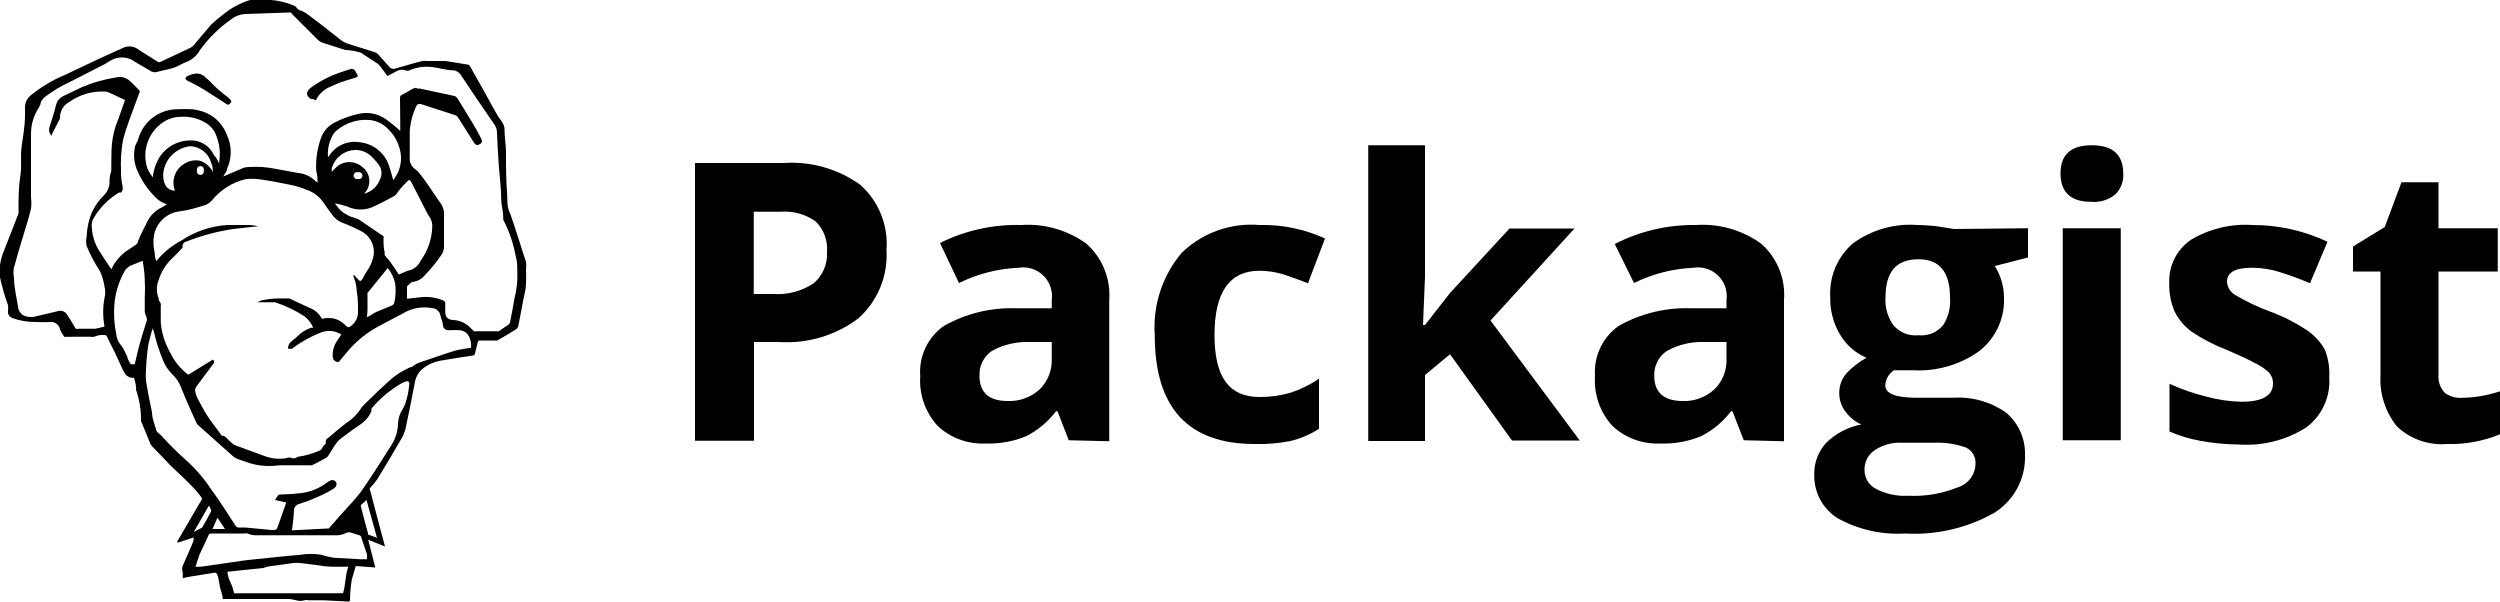
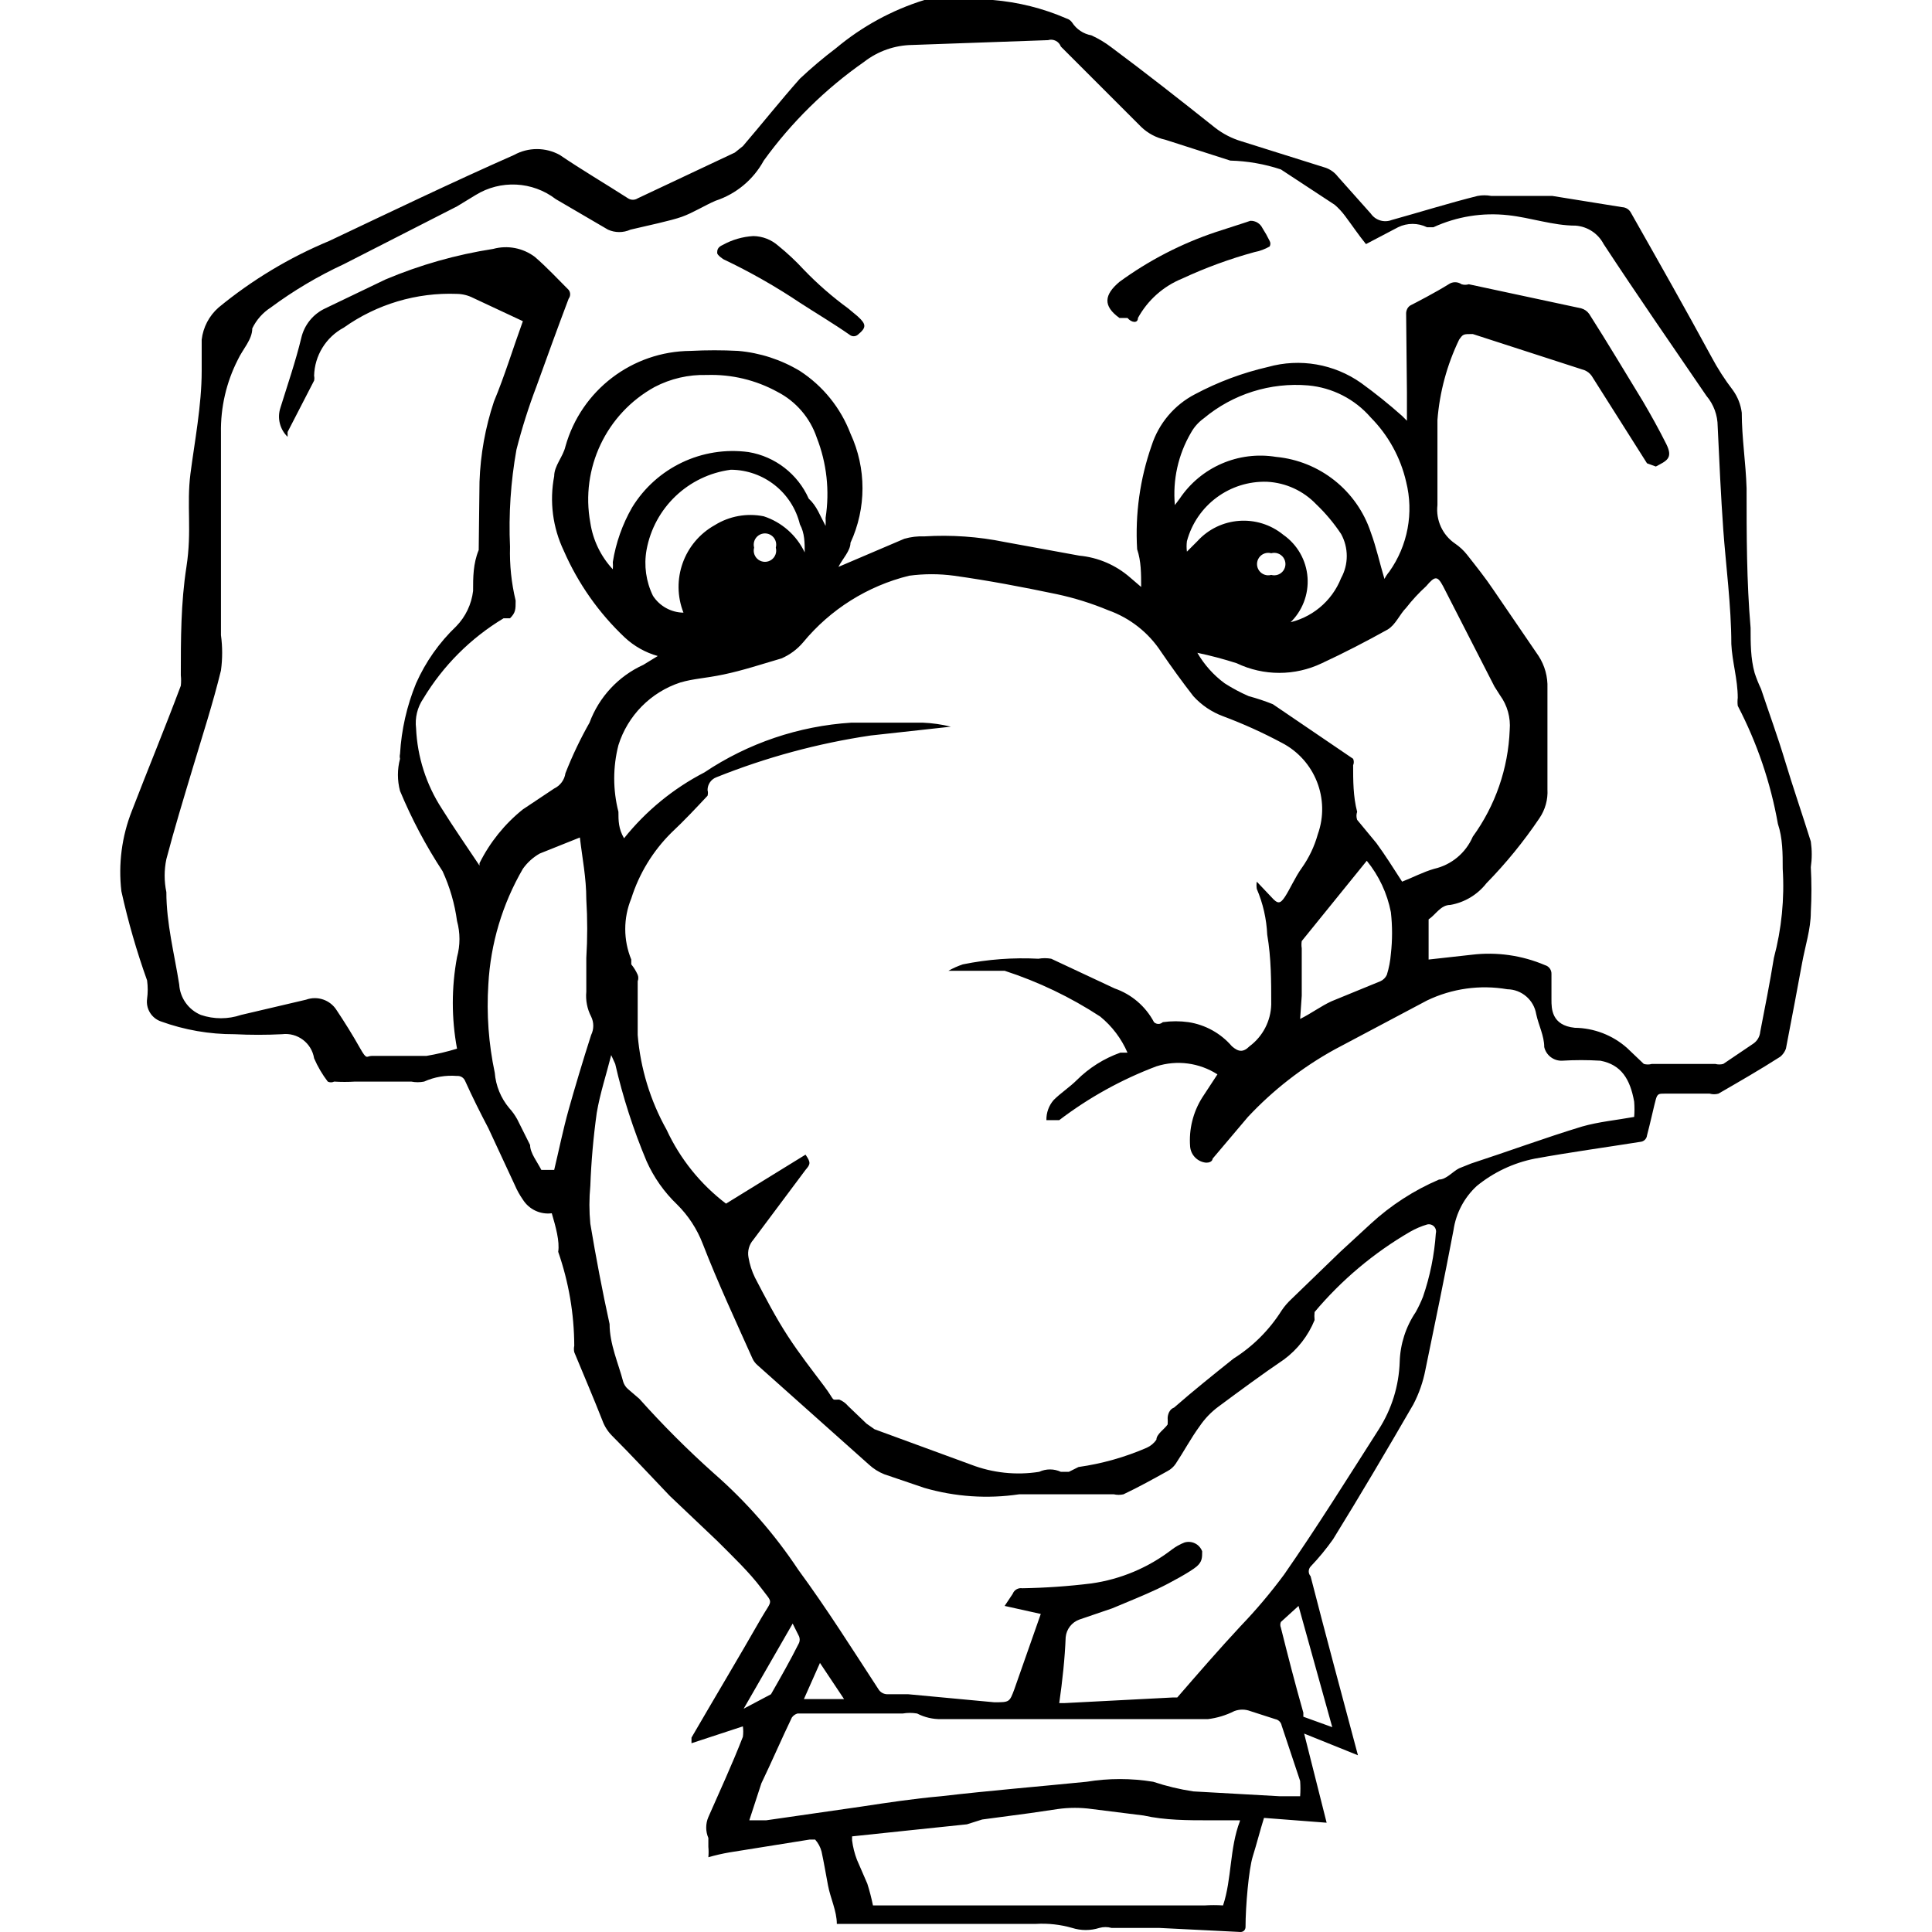
- <svg xmlns="http://www.w3.org/2000/svg" id="Camada_1" data-name="Camada 1" viewBox="0 0 100 24.07">
-   <path d="M35.46,10a3.39,3.39,0,0,1-1.12,2.73,4.75,4.75,0,0,1-3.18.95h-1v3.95H27.8V6.52h3.54a4.72,4.72,0,0,1,3.07.87A3.17,3.17,0,0,1,35.46,10Zm-5.31,1.76h.77a2.62,2.62,0,0,0,1.63-.43,1.53,1.53,0,0,0,.53-1.25,1.54,1.54,0,0,0-.45-1.22,2.12,2.12,0,0,0-1.41-.39H30.15Z" />
-   <path d="M42.75,17.61l-.45-1.16h-.06a3.44,3.44,0,0,1-1.2,1,3.86,3.86,0,0,1-1.61.29,2.63,2.63,0,0,1-1.92-.7,2.68,2.68,0,0,1-.7-2,2.24,2.24,0,0,1,.94-2,5.49,5.49,0,0,1,2.85-.71l1.47,0V12a1.15,1.15,0,0,0-1.32-1.29,6,6,0,0,0-2.39.61L37.6,9.72A6.86,6.86,0,0,1,40.84,9a4,4,0,0,1,2.62.75A2.75,2.75,0,0,1,44.37,12v5.65Zm-.68-3.93-.9,0a2.89,2.89,0,0,0-1.5.36,1.14,1.14,0,0,0-.49,1c0,.65.37,1,1.12,1a1.78,1.78,0,0,0,1.29-.47,1.62,1.62,0,0,0,.48-1.23Z" />
-   <path d="M50.19,17.76q-4,0-4-4.35a4.62,4.62,0,0,1,1.08-3.3A4,4,0,0,1,50.39,9,5.92,5.92,0,0,1,53,9.54l-.68,1.79q-.54-.21-1-.36a3.34,3.34,0,0,0-.94-.14c-1.2,0-1.8.86-1.8,2.57s.6,2.48,1.8,2.48a4.42,4.42,0,0,0,1.24-.17,4.63,4.63,0,0,0,1.14-.56v2a3.64,3.64,0,0,1-1.14.49A6.36,6.36,0,0,1,50.19,17.76Z" />
-   <path d="M57,13l1-1.28,2.38-2.58h2.6l-3.36,3.68,3.57,4.8H60.48L58,14.17,57,15v2.64H54.73V5.81H57v5.26L56.92,13Z" />
-   <path d="M69.75,17.61l-.45-1.16h-.06a3.44,3.44,0,0,1-1.2,1,3.91,3.91,0,0,1-1.62.29,2.63,2.63,0,0,1-1.92-.7,2.68,2.68,0,0,1-.7-2,2.26,2.26,0,0,1,.94-2,5.49,5.49,0,0,1,2.85-.71l1.47,0V12a1.15,1.15,0,0,0-1.32-1.29,6,6,0,0,0-2.38.61l-.77-1.56A6.89,6.89,0,0,1,67.83,9a4,4,0,0,1,2.62.75A2.72,2.72,0,0,1,71.36,12v5.65Zm-.69-3.93-.89,0a2.89,2.89,0,0,0-1.5.36,1.14,1.14,0,0,0-.5,1c0,.65.38,1,1.13,1a1.77,1.77,0,0,0,1.28-.47,1.62,1.62,0,0,0,.48-1.23Z" />
-   <path d="M81.12,9.13V10.3l-1.33.34a2.36,2.36,0,0,1,.37,1.28,2.57,2.57,0,0,1-1,2.13,4.15,4.15,0,0,1-2.64.76l-.41,0-.35,0a.77.77,0,0,0-.35.6c0,.34.42.5,1.27.5h1.44a3.3,3.3,0,0,1,2.13.6A2.14,2.14,0,0,1,81,18.21a2.62,2.62,0,0,1-1.24,2.31,6.51,6.51,0,0,1-3.56.82,4.94,4.94,0,0,1-2.71-.62A2,2,0,0,1,72.57,19a1.82,1.82,0,0,1,.48-1.29,2.71,2.71,0,0,1,1.4-.73,1.62,1.62,0,0,1-.62-.5,1.21,1.21,0,0,1-.26-.73,1.19,1.19,0,0,1,.28-.81,3.35,3.35,0,0,1,.81-.63,2.23,2.23,0,0,1-1.06-.93,2.79,2.79,0,0,1-.39-1.5,2.64,2.64,0,0,1,.9-2.14A3.87,3.87,0,0,1,76.69,9a7.17,7.17,0,0,1,.85.06l.62.1ZM74.58,18.8a.84.84,0,0,0,.45.75,2.47,2.47,0,0,0,1.29.28,4.67,4.67,0,0,0,2-.34,1,1,0,0,0,.7-.94.66.66,0,0,0-.41-.66,3.47,3.47,0,0,0-1.29-.18h-1.2A1.82,1.82,0,0,0,75,18,.92.92,0,0,0,74.58,18.8Zm.84-6.9A1.7,1.7,0,0,0,75.73,13a1.14,1.14,0,0,0,1,.41,1.13,1.13,0,0,0,1-.41A1.76,1.76,0,0,0,78,11.9q0-1.53-1.26-1.53C75.84,10.37,75.42,10.88,75.42,11.9Z" />
-   <path d="M82.42,6.94c0-.76.42-1.13,1.25-1.13s1.26.37,1.26,1.13a1.08,1.08,0,0,1-.31.83,1.34,1.34,0,0,1-1,.3C82.84,8.07,82.42,7.69,82.42,6.94Zm2.41,10.67H82.51V9.13h2.32Z" />
-   <path d="M93.17,15.09a2.3,2.3,0,0,1-.91,2,4.44,4.44,0,0,1-2.71.69A8.82,8.82,0,0,1,88,17.63a5.4,5.4,0,0,1-1.22-.37V15.35a7.8,7.8,0,0,0,1.46.51,5.67,5.67,0,0,0,1.42.21c.84,0,1.26-.25,1.26-.73a.64.64,0,0,0-.17-.45,2.3,2.3,0,0,0-.58-.38c-.27-.15-.63-.31-1.09-.51a7.09,7.09,0,0,1-1.44-.75,2.25,2.25,0,0,1-.66-.8,2.7,2.7,0,0,1-.21-1.12,2,2,0,0,1,.87-1.74A4.25,4.25,0,0,1,90.1,9a7,7,0,0,1,3,.67l-.7,1.66a12,12,0,0,0-1.19-.44,3.66,3.66,0,0,0-1.13-.18c-.68,0-1,.19-1,.56a.65.65,0,0,0,.33.53,8.32,8.32,0,0,0,1.44.68,7.08,7.08,0,0,1,1.46.75A2.33,2.33,0,0,1,93,14,2.61,2.61,0,0,1,93.17,15.09Z" />
-   <path d="M98.54,15.91a4.9,4.9,0,0,0,1.46-.26v1.72a5.15,5.15,0,0,1-2.12.39,2.61,2.61,0,0,1-2-.7A3,3,0,0,1,95.22,15V10.86h-1.1v-1l1.27-.78.67-1.79h1.48V9.13h2.37v1.73H97.54V15a.92.92,0,0,0,.27.73A1.08,1.08,0,0,0,98.54,15.91Z" />
-   <path d="M5.36,15.11A.37.37,0,0,1,5,14.94a1,1,0,0,1-.1-.18l-.33-.71c-.1-.19-.2-.39-.29-.59a.1.1,0,0,0-.1-.06.83.83,0,0,0-.41.07.41.41,0,0,1-.16,0l-.7,0a2.06,2.06,0,0,1-.26,0,.09.09,0,0,1-.08,0,1.38,1.38,0,0,1-.17-.29A.36.36,0,0,0,2,12.88a5.87,5.87,0,0,1-.59,0,2.66,2.66,0,0,1-.92-.16.26.26,0,0,1-.17-.28.85.85,0,0,0,0-.23A9.15,9.15,0,0,1,0,11.1a2.07,2.07,0,0,1,.13-1c.2-.52.4-1,.61-1.56a.59.59,0,0,0,0-.13c0-.45,0-.9.07-1.35s0-.77.05-1.16S1,5.05,1,4.62c0-.13,0-.26,0-.39a.63.63,0,0,1,.21-.4A5.48,5.48,0,0,1,2.59,3c.76-.36,1.53-.73,2.3-1.07a.59.59,0,0,1,.57,0c.28.19.57.36.85.54a.11.11,0,0,0,.12,0l1.21-.57.1-.08c.24-.28.47-.57.71-.84A5.46,5.46,0,0,1,8.9.6,3.19,3.19,0,0,1,10,0h.13c.24,0,.48,0,.72,0a2.89,2.89,0,0,1,.92.23.13.13,0,0,1,.07.05.36.36,0,0,0,.24.16,1.28,1.28,0,0,1,.25.15c.43.32.85.65,1.29,1a1,1,0,0,0,.33.17L15,2.09a.33.33,0,0,1,.15.11l.41.46a.22.22,0,0,0,.26.08c.36-.1.71-.21,1.07-.3a.47.47,0,0,1,.17,0h.18l.58,0,.87.14a.13.13,0,0,1,.11.07c.34.6.68,1.2,1,1.79a3,3,0,0,0,.27.42.61.61,0,0,1,.11.28c0,.31.05.62.06.94,0,.58,0,1.16.05,1.74,0,.19,0,.38.05.56a1.67,1.67,0,0,0,.08.2c.1.3.21.6.3.9s.22.68.32,1a1.12,1.12,0,0,1,0,.32,5.19,5.19,0,0,1,0,.56c0,.21-.07.42-.11.64s-.13.7-.2,1.06a.23.23,0,0,1-.07.1c-.25.16-.51.31-.77.46a.2.2,0,0,1-.11,0l-.56,0c-.07,0-.09,0-.11.07s-.07.3-.11.45a.09.09,0,0,1-.08.08c-.44.07-.88.13-1.32.21a1.65,1.65,0,0,0-.72.34.93.93,0,0,0-.29.55c-.11.58-.23,1.16-.35,1.74a1.57,1.57,0,0,1-.15.43c-.33.57-.66,1.13-1,1.68a3,3,0,0,1-.28.34.09.09,0,0,0,0,.12c.19.74.39,1.48.59,2.23l-.67-.27.28,1.11-.78-.06c-.05.16-.09.32-.14.48S14,23.74,14,24c0,0,0,.07-.08.06l-1-.05-.59,0a.28.28,0,0,0-.15,0,.56.56,0,0,1-.34,0,1.35,1.35,0,0,0-.45-.05H8.91c0-.16-.08-.32-.11-.48s-.05-.28-.08-.42a.36.36,0,0,0-.08-.15s-.05,0-.07,0l-1,.16a2.44,2.44,0,0,0-.26.06.69.69,0,0,0,0-.13s0-.08,0-.11a.33.33,0,0,1,0-.26c.14-.32.29-.64.43-1a.49.49,0,0,0,0-.13l-.64.21,0-.07c.29-.5.59-1,.87-1.49.14-.24.15-.17,0-.37s-.36-.4-.55-.59l-.59-.56c-.24-.25-.47-.5-.72-.75a.52.52,0,0,1-.12-.19c-.11-.28-.23-.56-.35-.85a.19.19,0,0,1,0-.08,3.6,3.6,0,0,0-.2-1.17C5.46,15.46,5.41,15.28,5.36,15.11ZM5,4l-.62-.29a.46.46,0,0,0-.2-.05,2.28,2.28,0,0,0-1.41.42.7.7,0,0,0-.37.6.14.14,0,0,1,0,.06l-.33.64,0,.06a.35.35,0,0,1-.09-.36c.09-.29.19-.58.26-.87a.54.54,0,0,1,.3-.37l.75-.36a5.69,5.69,0,0,1,1.34-.38.6.6,0,0,1,.52.1c.15.13.28.27.42.41a.09.09,0,0,1,0,.11c-.14.37-.27.73-.4,1.09a7.24,7.24,0,0,0-.25.79,5.47,5.47,0,0,0-.08,1.21,2.55,2.55,0,0,0,.07.67c0,.11,0,.15-.07.22l-.08,0a2.93,2.93,0,0,0-1,1,.54.54,0,0,0-.09.37,2,2,0,0,0,.32,1c.15.24.31.47.47.71l0,.05,0-.08a2,2,0,0,1,.54-.67l.39-.26a.25.25,0,0,0,.14-.19A4.92,4.92,0,0,1,5.83,9a1.28,1.28,0,0,1,.67-.72l.18-.11a1,1,0,0,1-.41-.23,3.3,3.3,0,0,1-.76-1.08,1.5,1.5,0,0,1-.12-.93c0-.13.11-.24.14-.37A1.63,1.63,0,0,1,7.09,4.37a5.68,5.68,0,0,1,.59,0,1.79,1.79,0,0,1,.77.25,1.62,1.62,0,0,1,.63.78,1.62,1.62,0,0,1,0,1.36c0,.1-.1.2-.15.3l.82-.35A.79.79,0,0,1,10,6.68a3.82,3.82,0,0,1,1,.07l.93.17a1.12,1.12,0,0,1,.63.27l.14.12c0-.17,0-.32-.05-.47a3.31,3.31,0,0,1,.18-1.29,1.1,1.1,0,0,1,.54-.64,3.7,3.7,0,0,1,.91-.34,1.37,1.37,0,0,1,1.16.2,6.54,6.54,0,0,1,.51.41l.06.06c0-.13,0-.24,0-.35L16,3.9s0-.07.06-.1.31-.16.47-.26a.14.14,0,0,1,.16,0,.15.15,0,0,0,.09,0l1.4.3a.18.18,0,0,1,.1.07c.23.36.45.73.67,1.09.1.17.2.35.29.53s0,.21-.13.28L19,5.77l-.69-1.09a.2.2,0,0,0-.09-.07l-1.39-.45c-.12,0-.12,0-.17.07a2.81,2.81,0,0,0-.27,1c0,.35,0,.71,0,1.06a.51.51,0,0,0,.22.48.67.67,0,0,1,.15.14c.11.14.23.29.33.44l.56.82a.69.69,0,0,1,.11.4c0,.42,0,.84,0,1.26a.58.58,0,0,1-.1.36A5.75,5.75,0,0,1,17,11a.73.73,0,0,1-.45.27c-.12,0-.18.12-.27.18s0,0,0,0c0,.17,0,.33,0,.5v0l.54-.06a1.78,1.78,0,0,1,.91.13.11.11,0,0,1,.08.11c0,.11,0,.21,0,.32s0,.32.29.35a1,1,0,0,1,.65.25l.21.2a.18.18,0,0,0,.1,0h.79a.19.19,0,0,0,.1,0l.37-.25a.2.2,0,0,0,.09-.15c.06-.31.12-.61.17-.92a3.47,3.47,0,0,0,.11-1.11c0-.19,0-.38-.06-.56a5.11,5.11,0,0,0-.5-1.47.42.42,0,0,1,0-.1c0-.23-.07-.45-.08-.67,0-.47-.07-1-.1-1.42s-.05-.86-.07-1.29a.59.59,0,0,0-.14-.38c-.43-.63-.86-1.25-1.28-1.89a.43.43,0,0,0-.35-.23c-.28,0-.56-.1-.84-.13a1.76,1.76,0,0,0-.93.15h-.08a.41.41,0,0,0-.36,0l-.4.21c-.09-.11-.17-.23-.26-.35a.86.86,0,0,0-.13-.14l-.67-.44A2.18,2.18,0,0,0,13.81,2L13,1.74a.62.62,0,0,1-.3-.16l-1-1A.13.13,0,0,0,11.54.5L9.85.56a1,1,0,0,0-.6.21A5.26,5.26,0,0,0,8,2a1.06,1.06,0,0,1-.6.5c-.14.06-.28.15-.42.2s-.43.11-.64.16a.34.34,0,0,1-.28,0l-.65-.38a.88.88,0,0,0-1-.05l-.23.14-1.41.72a5.2,5.2,0,0,0-.91.54.64.64,0,0,0-.23.26c0,.14-.12.26-.18.39a1.93,1.93,0,0,0-.21.91c0,.35,0,.7,0,1.06V7.67c0,.08,0,.16,0,.24a1.63,1.63,0,0,1,0,.44c-.1.41-.23.81-.35,1.21s-.23.76-.33,1.14a1,1,0,0,0,0,.41c0,.39.1.77.16,1.15a.44.44,0,0,0,.27.38.78.78,0,0,0,.5,0l.81-.19a.32.32,0,0,1,.38.13c.1.15.2.31.29.47s.08.1.15.1h.68a3,3,0,0,0,.38-.09,3.12,3.12,0,0,1,0-1.14.85.85,0,0,0,0-.45A2.18,2.18,0,0,0,4,10.85a6.08,6.08,0,0,1-.53-1,.78.78,0,0,1,0-.4.13.13,0,0,1,0-.06,2.74,2.74,0,0,1,.2-.88,2.23,2.23,0,0,1,.5-.71.76.76,0,0,0,.21-.44c0-.17,0-.34.07-.51L4.46,6a3.54,3.54,0,0,1,.18-1C4.77,4.69,4.88,4.33,5,4ZM8.52,14.38c.07.1.06.12,0,.19l0,0-.65.87a.26.26,0,0,0-.06.22.92.92,0,0,0,.08.25c.13.25.26.5.41.73s.3.42.45.62.08.17.19.17a.28.28,0,0,1,.11.08l.23.22.1.07,1.2.44a1.65,1.65,0,0,0,.85.09.32.32,0,0,1,.27,0s.07,0,.1,0l.12-.06a3.28,3.28,0,0,0,.85-.24.29.29,0,0,0,.12-.1c0-.07.1-.13.14-.19a.59.59,0,0,0,0-.08s0-.1.08-.13c.24-.21.49-.41.74-.61a1.91,1.91,0,0,0,.6-.6.81.81,0,0,1,.12-.14l.61-.59.38-.35a3,3,0,0,1,.85-.55c.09,0,.17-.1.25-.14l.15-.06c.46-.15.92-.32,1.38-.46.21-.06.43-.08.65-.12a1.2,1.2,0,0,0,0-.19c-.05-.28-.16-.46-.42-.51a3.91,3.91,0,0,0-.48,0,.22.22,0,0,1-.22-.17c0-.14-.07-.27-.1-.41a.37.37,0,0,0-.36-.31,1.66,1.66,0,0,0-1,.14l-1.15.61a4.37,4.37,0,0,0-1.08.84l-.44.52s0,.05-.08.05a.22.22,0,0,1-.2-.2,1,1,0,0,1,.15-.61l.19-.29a.9.9,0,0,0-.76-.1,4.78,4.78,0,0,0-1.21.67l-.08,0c-.05,0-.07,0-.08,0a.37.37,0,0,1,.09-.25c.09-.09.2-.16.29-.25a1.46,1.46,0,0,1,.54-.34l.09,0a1.19,1.19,0,0,0-.34-.45A5,5,0,0,0,11,12.09h0l-.61,0h-.09v0a1,1,0,0,1,.18-.08,3.73,3.73,0,0,1,.94-.07.47.47,0,0,1,.16,0l.79.37a.88.88,0,0,1,.49.42s.05.05.11,0a1.14,1.14,0,0,1,.32,0,.89.89,0,0,1,.54.3c.08.07.14.08.22,0a.67.67,0,0,0,.27-.52c0-.29,0-.58-.05-.87a1.63,1.63,0,0,0-.13-.57.29.29,0,0,1,0-.09h0l.18.19c.08.09.11.09.17,0s.13-.25.21-.36a1.35,1.35,0,0,0,.2-.42.93.93,0,0,0-.45-1.14,6,6,0,0,0-.73-.33.94.94,0,0,1-.37-.25c-.14-.18-.27-.36-.4-.55a1.31,1.31,0,0,0-.66-.52,3.65,3.65,0,0,0-.64-.2c-.43-.09-.85-.17-1.28-.23a2.1,2.1,0,0,0-.56,0A2.48,2.48,0,0,0,8.49,8a.73.73,0,0,1-.27.2c-.24.07-.48.15-.72.2s-.37.05-.54.1a1.2,1.2,0,0,0-.77.78,1.67,1.67,0,0,0,0,.83c0,.11,0,.21.07.33l0,0a3.11,3.11,0,0,1,1-.82A3.71,3.71,0,0,1,9.09,9c.3,0,.6,0,.89,0a1.73,1.73,0,0,1,.35.05l-1,.11a8.53,8.53,0,0,0-1.92.52.17.17,0,0,0-.11.16.13.13,0,0,1,0,.07c-.15.16-.29.31-.45.46a2,2,0,0,0-.5.82,1,1,0,0,0,0,.76s0,0,0,.06a.57.57,0,0,1,.08.13.11.11,0,0,1,0,.08c0,.23,0,.45,0,.67a2.9,2.9,0,0,0,.36,1.18,2.45,2.45,0,0,0,.74.92Zm3.16,6.83h.07l1.35-.07.05,0c.26-.3.52-.6.79-.89a6.53,6.53,0,0,0,.54-.64c.41-.59.79-1.2,1.18-1.81a1.66,1.66,0,0,0,.26-.84,1.17,1.17,0,0,1,.2-.62,1.63,1.63,0,0,0,.09-.19,3.08,3.08,0,0,0,.16-.79.09.09,0,0,0-.11-.11,1,1,0,0,0-.21.09,4.51,4.51,0,0,0-1.19,1,.47.47,0,0,0,0,.1,1.15,1.15,0,0,1-.38.49c-.28.19-.55.39-.82.59a1,1,0,0,0-.23.24c-.11.15-.2.32-.3.47a.28.28,0,0,1-.1.09c-.18.1-.36.2-.55.29a.27.27,0,0,1-.12,0l-1.18,0A2.77,2.77,0,0,1,10,18.53l-.5-.17a.62.62,0,0,1-.19-.12L7.92,17a.24.24,0,0,1-.06-.08c-.21-.47-.43-.94-.62-1.43A1.39,1.39,0,0,0,6.92,15a1.71,1.71,0,0,1-.38-.54,7.42,7.42,0,0,1-.39-1.21l-.05-.11h0c-.06.24-.14.48-.18.72a9,9,0,0,0-.08.91,2.46,2.46,0,0,0,0,.47c.07.42.15.84.24,1.25,0,.25.11.49.17.72a.2.2,0,0,0,.06.09l.14.12a11.66,11.66,0,0,0,.93.93,6,6,0,0,1,1.05,1.2c.36.49.68,1,1,1.49a.13.13,0,0,0,.11.06H9.8l1.07.1c.19,0,.19,0,.25-.16v0l.33-.94L11,20l.1-.15a.11.11,0,0,1,.12-.07,8.1,8.1,0,0,0,.86-.06,2.13,2.13,0,0,0,1-.42.65.65,0,0,1,.16-.09.18.18,0,0,1,.22.11c0,.08,0,.13-.07.19s-.32.2-.49.28-.37.16-.56.24l-.41.14a.26.26,0,0,0-.17.22C11.75,20.65,11.72,20.93,11.68,21.21ZM13.4,8.13a1.25,1.25,0,0,0,.34.38,2.11,2.11,0,0,0,.3.16,2.64,2.64,0,0,1,.3.1l1,.68a.1.1,0,0,1,0,.08c0,.19,0,.39.05.58a.15.15,0,0,0,0,.1l.24.29c.11.15.21.31.32.48.13-.05.26-.12.4-.16a.69.69,0,0,0,.48-.4,2.42,2.42,0,0,0,.46-1.33.64.64,0,0,0-.12-.43l-.07-.11L16.46,7.3c-.07-.13-.1-.13-.21,0a2.16,2.16,0,0,0-.25.27c-.08.08-.13.21-.23.27-.27.15-.54.29-.82.42a1.23,1.23,0,0,1-1.06,0A4.84,4.84,0,0,0,13.4,8.13ZM7.82,22.67l.21,0,1.18-.17c.33-.05.66-.1,1-.13.6-.07,1.21-.12,1.81-.18a2.57,2.57,0,0,1,.83,0,3,3,0,0,0,.5.12l1.07.06h.26a1.29,1.29,0,0,0,0-.19l-.23-.69a.1.1,0,0,0-.08-.08l-.31-.1a.28.28,0,0,0-.2,0,1,1,0,0,1-.33.1c-.36,0-.72,0-1.08,0l-1,0-1.24,0a.63.63,0,0,1-.3-.07.53.53,0,0,0-.18,0H8.42a.13.13,0,0,0-.07.05c-.13.27-.25.55-.38.82Zm6.11,0-.38,0c-.27,0-.55,0-.82-.06l-.64-.08a1.53,1.53,0,0,0-.43,0l-.34.05-.6.08-.19.06-.67.07-.76.08s0,0,0,.05a1.05,1.05,0,0,0,.06.24l.13.3a2.68,2.68,0,0,1,.07.27h0l4.13,0a1.81,1.81,0,0,1,.23,0c.11-.33.08-.71.21-1.05ZM5.71,10.43l-.5.2a.65.65,0,0,0-.21.19,3.21,3.21,0,0,0-.43,1.44,4.05,4.05,0,0,0,.08,1.1.78.78,0,0,0,.18.44.71.71,0,0,1,.1.14l.16.32c0,.1.09.21.14.31l.16,0h0c.06-.25.11-.5.18-.75s.18-.62.28-.93a.26.26,0,0,0,0-.23.56.56,0,0,1-.06-.31l0-.42a5.93,5.93,0,0,0,0-.73C5.79,10.93,5.74,10.69,5.71,10.43ZM8.77,6.55a.84.84,0,0,0,0-.1,1.93,1.93,0,0,0-.11-1,1,1,0,0,0-.49-.57,1.71,1.71,0,0,0-.88-.21,1.32,1.32,0,0,0-.65.15,1.6,1.6,0,0,0-.8,1.69,1.09,1.09,0,0,0,.28.58.51.51,0,0,0,0-.09,2,2,0,0,1,.24-.68,1.47,1.47,0,0,1,1.45-.69,1,1,0,0,1,.75.58C8.66,6.3,8.7,6.42,8.77,6.55Zm4.35-.26.06-.08a1.21,1.21,0,0,1,1.2-.52,1.38,1.38,0,0,1,1.18.94c.07.19.11.38.17.58a.47.47,0,0,1,.06-.09A1.36,1.36,0,0,0,16,6a1.67,1.67,0,0,0-.44-.8,1.17,1.17,0,0,0-.78-.4,1.79,1.79,0,0,0-1.3.41.55.55,0,0,0-.16.18A1.51,1.51,0,0,0,13.12,6.29Zm1.56,6.4c.14-.07.26-.16.39-.22l.61-.25a.16.16,0,0,0,.08-.08,1.19,1.19,0,0,0,.05-.26,2.3,2.3,0,0,0,0-.52,1.45,1.45,0,0,0-.3-.64h0l0,0-.81,1a.29.29,0,0,0,0,.09c0,.2,0,.4,0,.59ZM8.51,6.88h0c0-.12,0-.24-.06-.35a.89.89,0,0,0-.86-.68,1.23,1.23,0,0,0-1.05,1,.93.93,0,0,0,.08.57A.46.46,0,0,0,7,7.63a.88.88,0,0,1,.39-1.09A.84.84,0,0,1,8,6.43.86.86,0,0,1,8.51,6.88Zm6,.88a.91.91,0,0,0,.68-.56.57.57,0,0,0,0-.55,2.17,2.17,0,0,0-.31-.37A.91.91,0,0,0,14.27,6a1,1,0,0,0-1,.74.5.5,0,0,0,0,.13l.13-.13a.78.78,0,0,1,1.07-.08A.71.71,0,0,1,14.55,7.76Zm.57,13.75L14.66,20l-.22.2a.09.09,0,0,0,0,.07c.09.36.18.71.28,1.06l0,.05ZM8.36,20.22l-.61,1.06v0l.34-.18s0,0,0,0c.12-.21.24-.42.35-.64a.11.11,0,0,0,0-.08Zm.14.94H9l-.3-.45ZM8.15,6.82a.14.14,0,1,0-.27,0,.14.14,0,1,0,.27,0Zm6.17.34a.14.14,0,1,0,0-.27.14.14,0,1,0,0,.27Z" />
-   <path d="M14.06,2.75a.16.16,0,0,1,.15.09A1.51,1.51,0,0,1,14.3,3a.07.07,0,0,1,0,.07.62.62,0,0,1-.19.07,5.7,5.7,0,0,0-.9.33,1.1,1.1,0,0,0-.55.49c0,.07-.08.06-.13,0l-.1,0c-.21-.15-.19-.29,0-.45a4.41,4.41,0,0,1,1.2-.62l.34-.11Z" />
-   <path d="M7.87,2.94a.48.48,0,0,1,.31.12,3,3,0,0,1,.32.3,4.2,4.2,0,0,0,.55.48l.12.1c.11.1.11.14,0,.23a.08.08,0,0,1-.1,0c-.2-.14-.42-.27-.62-.4a7.47,7.47,0,0,0-.95-.54s-.08-.05-.08-.08,0-.07.07-.1A.89.89,0,0,1,7.87,2.94Z" />
+ <svg xmlns="http://www.w3.org/2000/svg" id="Camada_1" data-name="Camada 1" viewBox="0 0 32 32" version="1.1" width="32" height="32">
+   <defs id="defs12" />
+   <g id="g12" transform="matrix(1.329954,0,0,1.329954,2.010617,-4.2888e-7)">
+     <path d="M 5.36,15.11 A 0.37,0.37 0 0 1 5,14.94 1,1 0 0 1 4.9,14.76 L 4.57,14.05 C 4.47,13.86 4.37,13.66 4.28,13.46 a 0.1,0.1 0 0 0 -0.1,-0.06 0.83,0.83 0 0 0 -0.41,0.07 0.41,0.41 0 0 1 -0.16,0 h -0.7 a 2.06,2.06 0 0 1 -0.26,0 0.09,0.09 0 0 1 -0.08,0 A 1.38,1.38 0 0 1 2.4,13.18 0.36,0.36 0 0 0 2,12.88 5.87,5.87 0 0 1 1.41,12.88 2.66,2.66 0 0 1 0.49,12.72 0.26,0.26 0 0 1 0.32,12.44 0.85,0.85 0 0 0 0.32,12.21 9.15,9.15 0 0 1 0,11.1 a 2.07,2.07 0 0 1 0.13,-1 c 0.2,-0.52 0.4,-1 0.61,-1.56 a 0.59,0.59 0 0 0 0,-0.13 c 0,-0.45 0,-0.9 0.07,-1.35 C 0.88,6.61 0.81,6.29 0.86,5.9 0.91,5.51 1,5.05 1,4.62 1,4.49 1,4.36 1,4.23 A 0.63,0.63 0 0 1 1.21,3.83 5.48,5.48 0 0 1 2.59,3 C 3.35,2.64 4.12,2.27 4.89,1.93 a 0.59,0.59 0 0 1 0.57,0 c 0.28,0.19 0.57,0.36 0.85,0.54 a 0.11,0.11 0 0 0 0.12,0 L 7.64,1.9 7.74,1.82 C 7.98,1.54 8.21,1.25 8.45,0.98 A 5.46,5.46 0 0 1 8.9,0.6 3.19,3.19 0 0 1 10,0 h 0.13 c 0.24,0 0.48,0 0.72,0 a 2.89,2.89 0 0 1 0.92,0.23 0.13,0.13 0 0 1 0.07,0.05 0.36,0.36 0 0 0 0.24,0.16 1.28,1.28 0 0 1 0.25,0.15 c 0.43,0.32 0.85,0.65 1.29,1 a 1,1 0 0 0 0.33,0.17 L 15,2.09 a 0.33,0.33 0 0 1 0.15,0.11 l 0.41,0.46 a 0.22,0.22 0 0 0 0.26,0.08 c 0.36,-0.1 0.71,-0.21 1.07,-0.3 a 0.47,0.47 0 0 1 0.17,0 h 0.18 0.58 l 0.87,0.14 a 0.13,0.13 0 0 1 0.11,0.07 c 0.34,0.6 0.68,1.2 1,1.79 a 3,3 0 0 0 0.27,0.42 0.61,0.61 0 0 1 0.11,0.28 c 0,0.31 0.05,0.62 0.06,0.94 0,0.58 0,1.16 0.05,1.74 0,0.19 0,0.38 0.05,0.56 a 1.67,1.67 0 0 0 0.08,0.2 c 0.1,0.3 0.21,0.6 0.3,0.9 0.09,0.3 0.22,0.68 0.32,1 a 1.12,1.12 0 0 1 0,0.32 5.19,5.19 0 0 1 0,0.56 c 0,0.21 -0.07,0.42 -0.11,0.64 -0.04,0.22 -0.13,0.7 -0.2,1.06 a 0.23,0.23 0 0 1 -0.07,0.1 c -0.25,0.16 -0.51,0.31 -0.77,0.46 a 0.2,0.2 0 0 1 -0.11,0 h -0.56 c -0.07,0 -0.09,0 -0.11,0.07 -0.02,0.07 -0.07,0.3 -0.11,0.45 a 0.09,0.09 0 0 1 -0.08,0.08 c -0.44,0.07 -0.88,0.13 -1.32,0.21 a 1.65,1.65 0 0 0 -0.72,0.34 0.93,0.93 0 0 0 -0.29,0.55 c -0.11,0.58 -0.23,1.16 -0.35,1.74 a 1.57,1.57 0 0 1 -0.15,0.43 c -0.33,0.57 -0.66,1.13 -1,1.68 a 3,3 0 0 1 -0.28,0.34 0.09,0.09 0 0 0 0,0.12 c 0.19,0.74 0.39,1.48 0.59,2.23 l -0.67,-0.27 0.28,1.11 -0.78,-0.06 C 14.18,22.8 14.14,22.96 14.09,23.12 14.04,23.28 14,23.74 14,24 c 0,0 0,0.07 -0.08,0.06 l -1,-0.05 h -0.59 a 0.28,0.28 0 0 0 -0.15,0 0.56,0.56 0 0 1 -0.34,0 1.35,1.35 0 0 0 -0.45,-0.05 H 8.91 C 8.91,23.8 8.83,23.64 8.8,23.48 8.77,23.32 8.75,23.2 8.72,23.06 A 0.36,0.36 0 0 0 8.64,22.91 c 0,0 -0.05,0 -0.07,0 l -1,0.16 a 2.44,2.44 0 0 0 -0.26,0.06 0.69,0.69 0 0 0 0,-0.13 c 0,0 0,-0.08 0,-0.11 a 0.33,0.33 0 0 1 0,-0.26 c 0.14,-0.32 0.29,-0.64 0.43,-1 a 0.49,0.49 0 0 0 0,-0.13 L 7.1,21.71 v -0.07 c 0.29,-0.5 0.59,-1 0.87,-1.49 0.14,-0.24 0.15,-0.17 0,-0.37 -0.15,-0.2 -0.36,-0.4 -0.55,-0.59 L 6.83,18.63 C 6.59,18.38 6.36,18.13 6.11,17.88 A 0.52,0.52 0 0 1 5.99,17.69 C 5.88,17.41 5.76,17.13 5.64,16.84 a 0.19,0.19 0 0 1 0,-0.08 3.6,3.6 0 0 0 -0.2,-1.17 C 5.46,15.46 5.41,15.28 5.36,15.11 Z M 5,4 4.38,3.71 A 0.46,0.46 0 0 0 4.18,3.66 2.28,2.28 0 0 0 2.77,4.08 0.7,0.7 0 0 0 2.4,4.68 0.14,0.14 0 0 1 2.4,4.74 L 2.07,5.38 V 5.44 A 0.35,0.35 0 0 1 1.98,5.08 C 2.07,4.79 2.17,4.5 2.24,4.21 A 0.54,0.54 0 0 1 2.54,3.84 L 3.29,3.48 A 5.69,5.69 0 0 1 4.63,3.1 0.6,0.6 0 0 1 5.15,3.2 C 5.3,3.33 5.43,3.47 5.57,3.61 a 0.09,0.09 0 0 1 0,0.11 C 5.43,4.09 5.3,4.45 5.17,4.81 A 7.24,7.24 0 0 0 4.92,5.6 5.47,5.47 0 0 0 4.84,6.81 2.55,2.55 0 0 0 4.91,7.48 c 0,0.11 0,0.15 -0.07,0.22 H 4.76 a 2.93,2.93 0 0 0 -1,1 0.54,0.54 0 0 0 -0.09,0.37 2,2 0 0 0 0.32,1 c 0.15,0.24 0.31,0.47 0.47,0.71 v 0.05 -0.08 A 2,2 0 0 1 5,10.08 L 5.39,9.82 A 0.25,0.25 0 0 0 5.53,9.63 4.92,4.92 0 0 1 5.83,9 1.28,1.28 0 0 1 6.5,8.28 L 6.68,8.17 A 1,1 0 0 1 6.27,7.94 3.3,3.3 0 0 1 5.51,6.86 1.5,1.5 0 0 1 5.39,5.93 C 5.39,5.8 5.5,5.69 5.53,5.56 a 1.63,1.63 0 0 1 1.56,-1.19 5.68,5.68 0 0 1 0.59,0 1.79,1.79 0 0 1 0.77,0.25 1.62,1.62 0 0 1 0.63,0.78 1.62,1.62 0 0 1 0,1.36 c 0,0.1 -0.1,0.2 -0.15,0.3 L 9.75,6.71 A 0.79,0.79 0 0 1 10,6.68 3.82,3.82 0 0 1 11,6.75 l 0.93,0.17 a 1.12,1.12 0 0 1 0.63,0.27 l 0.14,0.12 c 0,-0.17 0,-0.32 -0.05,-0.47 a 3.31,3.31 0 0 1 0.18,-1.29 1.1,1.1 0 0 1 0.54,-0.64 3.7,3.7 0 0 1 0.91,-0.34 1.37,1.37 0 0 1 1.16,0.2 6.54,6.54 0 0 1 0.51,0.41 l 0.06,0.06 c 0,-0.13 0,-0.24 0,-0.35 L 16,3.9 c 0,0 0,-0.07 0.06,-0.1 0.06,-0.03 0.31,-0.16 0.47,-0.26 a 0.14,0.14 0 0 1 0.16,0 0.15,0.15 0 0 0 0.09,0 l 1.4,0.3 a 0.18,0.18 0 0 1 0.1,0.07 c 0.23,0.36 0.45,0.73 0.67,1.09 0.1,0.17 0.2,0.35 0.29,0.53 0.09,0.18 0,0.21 -0.13,0.28 L 19,5.77 18.31,4.68 A 0.2,0.2 0 0 0 18.22,4.61 L 16.83,4.16 c -0.12,0 -0.12,0 -0.17,0.07 a 2.81,2.81 0 0 0 -0.27,1 c 0,0.35 0,0.71 0,1.06 a 0.51,0.51 0 0 0 0.22,0.48 0.67,0.67 0 0 1 0.15,0.14 c 0.11,0.14 0.23,0.29 0.33,0.44 l 0.56,0.82 a 0.69,0.69 0 0 1 0.11,0.4 c 0,0.42 0,0.84 0,1.26 A 0.58,0.58 0 0 1 17.66,10.19 5.75,5.75 0 0 1 17,11 0.73,0.73 0 0 1 16.55,11.27 c -0.12,0 -0.18,0.12 -0.27,0.18 -0.09,0.06 0,0 0,0 0,0.17 0,0.33 0,0.5 v 0 l 0.54,-0.06 a 1.78,1.78 0 0 1 0.91,0.13 0.11,0.11 0 0 1 0.08,0.11 c 0,0.11 0,0.21 0,0.32 0,0.11 0,0.32 0.29,0.35 a 1,1 0 0 1 0.65,0.25 l 0.21,0.2 a 0.18,0.18 0 0 0 0.1,0 h 0.79 a 0.19,0.19 0 0 0 0.1,0 L 20.32,13 a 0.2,0.2 0 0 0 0.09,-0.15 c 0.06,-0.31 0.12,-0.61 0.17,-0.92 a 3.47,3.47 0 0 0 0.11,-1.11 c 0,-0.19 0,-0.38 -0.06,-0.56 a 5.11,5.11 0 0 0 -0.5,-1.47 0.42,0.42 0 0 1 0,-0.1 c 0,-0.23 -0.07,-0.45 -0.08,-0.67 0,-0.47 -0.07,-1 -0.1,-1.42 C 19.92,6.18 19.9,5.74 19.88,5.31 A 0.59,0.59 0 0 0 19.74,4.93 C 19.31,4.3 18.88,3.68 18.46,3.04 A 0.43,0.43 0 0 0 18.11,2.81 c -0.28,0 -0.56,-0.1 -0.84,-0.13 a 1.76,1.76 0 0 0 -0.93,0.15 h -0.08 a 0.41,0.41 0 0 0 -0.36,0 L 15.5,3.04 C 15.41,2.93 15.33,2.81 15.24,2.69 A 0.86,0.86 0 0 0 15.11,2.55 L 14.44,2.11 A 2.18,2.18 0 0 0 13.81,2 L 13,1.74 A 0.62,0.62 0 0 1 12.7,1.58 l -1,-1 A 0.13,0.13 0 0 0 11.54,0.5 L 9.85,0.56 A 1,1 0 0 0 9.25,0.77 5.26,5.26 0 0 0 8,2 1.06,1.06 0 0 1 7.4,2.5 C 7.26,2.56 7.12,2.65 6.98,2.7 6.84,2.75 6.55,2.81 6.34,2.86 a 0.34,0.34 0 0 1 -0.28,0 L 5.41,2.48 a 0.88,0.88 0 0 0 -1,-0.05 L 4.18,2.57 2.77,3.29 A 5.2,5.2 0 0 0 1.86,3.83 0.64,0.64 0 0 0 1.63,4.09 c 0,0.14 -0.12,0.26 -0.18,0.39 A 1.93,1.93 0 0 0 1.24,5.39 c 0,0.35 0,0.7 0,1.06 v 1.22 c 0,0.08 0,0.16 0,0.24 a 1.63,1.63 0 0 1 0,0.44 C 1.14,8.76 1.01,9.16 0.89,9.56 0.77,9.96 0.66,10.32 0.56,10.7 a 1,1 0 0 0 0,0.41 c 0,0.39 0.1,0.77 0.16,1.15 a 0.44,0.44 0 0 0 0.27,0.38 0.78,0.78 0 0 0 0.5,0 L 2.3,12.45 a 0.32,0.32 0 0 1 0.38,0.13 c 0.1,0.15 0.2,0.31 0.29,0.47 0.09,0.16 0.08,0.1 0.15,0.1 H 3.8 a 3,3 0 0 0 0.38,-0.09 3.12,3.12 0 0 1 0,-1.14 0.85,0.85 0 0 0 0,-0.45 2.18,2.18 0 0 0 -0.18,-0.62 6.08,6.08 0 0 1 -0.53,-1 0.78,0.78 0 0 1 0,-0.4 0.13,0.13 0 0 1 0,-0.06 2.74,2.74 0 0 1 0.2,-0.88 2.23,2.23 0 0 1 0.5,-0.71 0.76,0.76 0 0 0 0.21,-0.44 c 0,-0.17 0,-0.34 0.07,-0.51 L 4.46,6 A 3.54,3.54 0 0 1 4.64,5 C 4.77,4.69 4.88,4.33 5,4 Z m 3.52,10.38 c 0.07,0.1 0.06,0.12 0,0.19 v 0 l -0.65,0.87 a 0.26,0.26 0 0 0 -0.06,0.22 0.92,0.92 0 0 0 0.08,0.25 c 0.13,0.25 0.26,0.5 0.41,0.73 0.15,0.23 0.3,0.42 0.45,0.62 0.15,0.2 0.08,0.17 0.19,0.17 a 0.28,0.28 0 0 1 0.11,0.08 l 0.23,0.22 0.1,0.07 1.2,0.44 a 1.65,1.65 0 0 0 0.85,0.09 0.32,0.32 0 0 1 0.27,0 c 0,0 0.07,0 0.1,0 l 0.12,-0.06 a 3.28,3.28 0 0 0 0.85,-0.24 0.29,0.29 0 0 0 0.12,-0.1 c 0,-0.07 0.1,-0.13 0.14,-0.19 a 0.59,0.59 0 0 0 0,-0.08 c 0,0 0,-0.1 0.08,-0.13 0.24,-0.21 0.49,-0.41 0.74,-0.61 a 1.91,1.91 0 0 0 0.6,-0.6 0.81,0.81 0 0 1 0.12,-0.14 l 0.61,-0.59 0.38,-0.35 a 3,3 0 0 1 0.85,-0.55 c 0.09,0 0.17,-0.1 0.25,-0.14 l 0.15,-0.06 c 0.46,-0.15 0.92,-0.32 1.38,-0.46 0.21,-0.06 0.43,-0.08 0.65,-0.12 a 1.2,1.2 0 0 0 0,-0.19 c -0.05,-0.28 -0.16,-0.46 -0.42,-0.51 a 3.91,3.91 0 0 0 -0.48,0 0.22,0.22 0 0 1 -0.22,-0.17 c 0,-0.14 -0.07,-0.27 -0.1,-0.41 a 0.37,0.37 0 0 0 -0.36,-0.31 1.66,1.66 0 0 0 -1,0.14 l -1.15,0.61 a 4.37,4.37 0 0 0 -1.08,0.84 l -0.44,0.52 c 0,0 0,0.05 -0.08,0.05 a 0.22,0.22 0 0 1 -0.2,-0.2 1,1 0 0 1 0.15,-0.61 l 0.19,-0.29 a 0.9,0.9 0 0 0 -0.76,-0.1 4.78,4.78 0 0 0 -1.21,0.67 H 11.6 c -0.05,0 -0.07,0 -0.08,0 a 0.37,0.37 0 0 1 0.09,-0.25 c 0.09,-0.09 0.2,-0.16 0.29,-0.25 a 1.46,1.46 0 0 1 0.54,-0.34 h 0.09 A 1.19,1.19 0 0 0 12.19,12.66 5,5 0 0 0 11,12.09 v 0 H 10.39 10.3 v 0 a 1,1 0 0 1 0.18,-0.08 3.73,3.73 0 0 1 0.94,-0.07 0.47,0.47 0 0 1 0.16,0 l 0.79,0.37 a 0.88,0.88 0 0 1 0.49,0.42 c 0,0 0.05,0.05 0.11,0 a 1.14,1.14 0 0 1 0.32,0 0.89,0.89 0 0 1 0.54,0.3 c 0.08,0.07 0.14,0.08 0.22,0 a 0.67,0.67 0 0 0 0.27,-0.52 c 0,-0.29 0,-0.58 -0.05,-0.87 a 1.63,1.63 0 0 0 -0.13,-0.57 0.29,0.29 0 0 1 0,-0.09 v 0 l 0.18,0.19 c 0.08,0.09 0.11,0.09 0.17,0 0.06,-0.09 0.13,-0.25 0.21,-0.36 A 1.35,1.35 0 0 0 14.9,10.39 0.93,0.93 0 0 0 14.45,9.25 6,6 0 0 0 13.72,8.92 0.94,0.94 0 0 1 13.35,8.67 C 13.21,8.49 13.08,8.31 12.95,8.12 A 1.31,1.31 0 0 0 12.29,7.6 3.65,3.65 0 0 0 11.65,7.4 C 11.22,7.31 10.8,7.23 10.37,7.17 A 2.1,2.1 0 0 0 9.81,7.17 2.48,2.48 0 0 0 8.49,8 0.73,0.73 0 0 1 8.22,8.2 C 7.98,8.27 7.74,8.35 7.5,8.4 7.26,8.45 7.13,8.45 6.96,8.5 a 1.2,1.2 0 0 0 -0.77,0.78 1.67,1.67 0 0 0 0,0.83 c 0,0.11 0,0.21 0.07,0.33 v 0 A 3.11,3.11 0 0 1 7.26,9.62 3.71,3.71 0 0 1 9.09,9 c 0.3,0 0.6,0 0.89,0 a 1.73,1.73 0 0 1 0.35,0.05 l -1,0.11 A 8.53,8.53 0 0 0 7.41,9.68 0.17,0.17 0 0 0 7.3,9.84 a 0.13,0.13 0 0 1 0,0.07 c -0.15,0.16 -0.29,0.31 -0.45,0.46 a 2,2 0 0 0 -0.5,0.82 1,1 0 0 0 0,0.76 c 0,0 0,0 0,0.06 a 0.57,0.57 0 0 1 0.08,0.13 0.11,0.11 0 0 1 0,0.08 c 0,0.23 0,0.45 0,0.67 a 2.9,2.9 0 0 0 0.36,1.18 2.45,2.45 0 0 0 0.74,0.92 z m 3.16,6.83 h 0.07 l 1.35,-0.07 h 0.05 c 0.26,-0.3 0.52,-0.6 0.79,-0.89 a 6.53,6.53 0 0 0 0.54,-0.64 c 0.41,-0.59 0.79,-1.2 1.18,-1.81 a 1.66,1.66 0 0 0 0.26,-0.84 1.17,1.17 0 0 1 0.2,-0.62 1.63,1.63 0 0 0 0.09,-0.19 3.08,3.08 0 0 0 0.16,-0.79 0.09,0.09 0 0 0 -0.11,-0.11 1,1 0 0 0 -0.21,0.09 4.51,4.51 0 0 0 -1.19,1 0.47,0.47 0 0 0 0,0.1 1.15,1.15 0 0 1 -0.38,0.49 c -0.28,0.19 -0.55,0.39 -0.82,0.59 a 1,1 0 0 0 -0.23,0.24 c -0.11,0.15 -0.2,0.32 -0.3,0.47 a 0.28,0.28 0 0 1 -0.1,0.09 c -0.18,0.1 -0.36,0.2 -0.55,0.29 a 0.27,0.27 0 0 1 -0.12,0 H 11.18 A 2.77,2.77 0 0 1 10,18.53 L 9.5,18.36 A 0.62,0.62 0 0 1 9.31,18.24 L 7.92,17 A 0.24,0.24 0 0 1 7.86,16.92 C 7.65,16.45 7.43,15.98 7.24,15.49 A 1.39,1.39 0 0 0 6.92,15 1.71,1.71 0 0 1 6.54,14.46 7.42,7.42 0 0 1 6.15,13.25 L 6.1,13.14 v 0 c -0.06,0.24 -0.14,0.48 -0.18,0.72 a 9,9 0 0 0 -0.08,0.91 2.46,2.46 0 0 0 0,0.47 c 0.07,0.42 0.15,0.84 0.24,1.25 0,0.25 0.11,0.49 0.17,0.72 a 0.2,0.2 0 0 0 0.06,0.09 l 0.14,0.12 a 11.66,11.66 0 0 0 0.93,0.93 6,6 0 0 1 1.05,1.2 c 0.36,0.49 0.68,1 1,1.49 A 0.13,0.13 0 0 0 9.54,21.1 H 9.8 l 1.07,0.1 c 0.19,0 0.19,0 0.25,-0.16 v 0 L 11.45,20.1 11,20 11.1,19.85 a 0.11,0.11 0 0 1 0.12,-0.07 8.1,8.1 0 0 0 0.86,-0.06 2.13,2.13 0 0 0 1,-0.42 0.65,0.65 0 0 1 0.16,-0.09 0.18,0.18 0 0 1 0.22,0.11 c 0,0.08 0,0.13 -0.07,0.19 -0.07,0.06 -0.32,0.2 -0.49,0.28 -0.17,0.08 -0.37,0.16 -0.56,0.24 l -0.41,0.14 a 0.26,0.26 0 0 0 -0.17,0.22 c -0.01,0.26 -0.04,0.54 -0.08,0.82 z M 13.4,8.13 a 1.25,1.25 0 0 0 0.34,0.38 2.11,2.11 0 0 0 0.3,0.16 2.64,2.64 0 0 1 0.3,0.1 l 1,0.68 a 0.1,0.1 0 0 1 0,0.08 c 0,0.19 0,0.39 0.05,0.58 a 0.15,0.15 0 0 0 0,0.1 l 0.24,0.29 c 0.11,0.15 0.21,0.31 0.32,0.48 0.13,-0.05 0.26,-0.12 0.4,-0.16 a 0.69,0.69 0 0 0 0.48,-0.4 2.42,2.42 0 0 0 0.46,-1.33 0.64,0.64 0 0 0 -0.12,-0.43 L 17.1,8.55 16.46,7.3 c -0.07,-0.13 -0.1,-0.13 -0.21,0 A 2.16,2.16 0 0 0 16,7.57 C 15.92,7.65 15.87,7.78 15.77,7.84 15.5,7.99 15.23,8.13 14.95,8.26 a 1.23,1.23 0 0 1 -1.06,0 A 4.84,4.84 0 0 0 13.4,8.13 Z M 7.82,22.67 H 8.03 L 9.21,22.5 c 0.33,-0.05 0.66,-0.1 1,-0.13 0.6,-0.07 1.21,-0.12 1.81,-0.18 a 2.57,2.57 0 0 1 0.83,0 3,3 0 0 0 0.5,0.12 l 1.07,0.06 h 0.26 a 1.29,1.29 0 0 0 0,-0.19 l -0.23,-0.69 a 0.1,0.1 0 0 0 -0.08,-0.08 l -0.31,-0.1 a 0.28,0.28 0 0 0 -0.2,0 1,1 0 0 1 -0.33,0.1 c -0.36,0 -0.72,0 -1.08,0 h -1 -1.24 a 0.63,0.63 0 0 1 -0.3,-0.07 0.53,0.53 0 0 0 -0.18,0 H 8.42 A 0.13,0.13 0 0 0 8.35,21.39 C 8.22,21.66 8.1,21.94 7.97,22.21 Z m 6.11,0 h -0.38 c -0.27,0 -0.55,0 -0.82,-0.06 l -0.64,-0.08 a 1.53,1.53 0 0 0 -0.43,0 l -0.34,0.05 -0.6,0.08 -0.19,0.06 -0.67,0.07 -0.76,0.08 c 0,0 0,0 0,0.05 a 1.05,1.05 0 0 0 0.06,0.24 l 0.13,0.3 a 2.68,2.68 0 0 1 0.07,0.27 v 0 h 4.13 a 1.81,1.81 0 0 1 0.23,0 c 0.11,-0.33 0.08,-0.71 0.21,-1.05 z M 5.71,10.43 5.21,10.63 A 0.65,0.65 0 0 0 5,10.82 a 3.21,3.21 0 0 0 -0.43,1.44 4.05,4.05 0 0 0 0.08,1.1 0.78,0.78 0 0 0 0.18,0.44 0.71,0.71 0 0 1 0.1,0.14 l 0.16,0.32 c 0,0.1 0.09,0.21 0.14,0.31 h 0.16 v 0 C 5.45,14.32 5.5,14.07 5.57,13.82 5.64,13.57 5.75,13.2 5.85,12.89 a 0.26,0.26 0 0 0 0,-0.23 0.56,0.56 0 0 1 -0.06,-0.31 v -0.42 a 5.93,5.93 0 0 0 0,-0.73 c 0,-0.27 -0.05,-0.51 -0.08,-0.77 z M 8.77,6.55 a 0.84,0.84 0 0 0 0,-0.1 1.93,1.93 0 0 0 -0.11,-1 A 1,1 0 0 0 8.17,4.88 1.71,1.71 0 0 0 7.29,4.67 1.32,1.32 0 0 0 6.64,4.82 1.6,1.6 0 0 0 5.84,6.51 1.09,1.09 0 0 0 6.12,7.09 0.51,0.51 0 0 0 6.12,7 2,2 0 0 1 6.36,6.32 1.47,1.47 0 0 1 7.81,5.63 1,1 0 0 1 8.56,6.21 C 8.66,6.3 8.7,6.42 8.77,6.55 Z m 4.35,-0.26 0.06,-0.08 a 1.21,1.21 0 0 1 1.2,-0.52 1.38,1.38 0 0 1 1.18,0.94 c 0.07,0.19 0.11,0.38 0.17,0.58 A 0.47,0.47 0 0 1 15.79,7.12 1.36,1.36 0 0 0 16,6 1.67,1.67 0 0 0 15.56,5.2 1.17,1.17 0 0 0 14.78,4.8 a 1.79,1.79 0 0 0 -1.3,0.41 0.55,0.55 0 0 0 -0.16,0.18 1.51,1.51 0 0 0 -0.2,0.9 z m 1.56,6.4 c 0.14,-0.07 0.26,-0.16 0.39,-0.22 l 0.61,-0.25 a 0.16,0.16 0 0 0 0.08,-0.08 1.19,1.19 0 0 0 0.05,-0.26 2.3,2.3 0 0 0 0,-0.52 1.45,1.45 0 0 0 -0.3,-0.64 v 0 0 l -0.81,1 a 0.29,0.29 0 0 0 0,0.09 c 0,0.2 0,0.4 0,0.59 z M 8.51,6.88 v 0 c 0,-0.12 0,-0.24 -0.06,-0.35 A 0.89,0.89 0 0 0 7.59,5.85 1.23,1.23 0 0 0 6.54,6.85 0.93,0.93 0 0 0 6.62,7.42 0.46,0.46 0 0 0 7,7.63 0.88,0.88 0 0 1 7.39,6.54 0.84,0.84 0 0 1 8,6.43 0.86,0.86 0 0 1 8.51,6.88 Z m 6,0.88 A 0.91,0.91 0 0 0 15.19,7.2 0.57,0.57 0 0 0 15.19,6.65 2.17,2.17 0 0 0 14.88,6.28 0.91,0.91 0 0 0 14.27,6 a 1,1 0 0 0 -1,0.74 0.5,0.5 0 0 0 0,0.13 L 13.4,6.74 a 0.78,0.78 0 0 1 1.07,-0.08 0.71,0.71 0 0 1 0.08,1.1 z M 15.08,21.51 14.66,20 14.44,20.2 a 0.09,0.09 0 0 0 0,0.07 c 0.09,0.36 0.18,0.71 0.28,1.06 v 0.05 z M 8.36,20.22 7.75,21.28 v 0 L 8.09,21.1 c 0,0 0,0 0,0 0.12,-0.21 0.24,-0.42 0.35,-0.64 a 0.11,0.11 0 0 0 0,-0.08 z M 8.5,21.16 H 9 L 8.7,20.71 Z M 8.15,6.82 a 0.14,0.14 0 1 0 -0.27,0 0.14,0.14 0 1 0 0.27,0 z m 6.17,0.34 a 0.14,0.14 0 1 0 0,-0.27 0.14,0.14 0 1 0 0,0.27 z" id="path10" />
+     <path d="m 14.06,2.75 a 0.16,0.16 0 0 1 0.15,0.09 1.51,1.51 0 0 1 0.09,0.16 0.07,0.07 0 0 1 0,0.07 0.62,0.62 0 0 1 -0.19,0.07 5.7,5.7 0 0 0 -0.9,0.33 1.1,1.1 0 0 0 -0.55,0.49 c 0,0.07 -0.08,0.06 -0.13,0 h -0.1 c -0.21,-0.15 -0.19,-0.29 0,-0.45 a 4.41,4.41 0 0 1 1.2,-0.62 l 0.34,-0.11 z" id="path11" />
+     <path d="m 7.87,2.94 a 0.48,0.48 0 0 1 0.31,0.12 3,3 0 0 1 0.32,0.3 4.2,4.2 0 0 0 0.55,0.48 l 0.12,0.1 c 0.11,0.1 0.11,0.14 0,0.23 a 0.08,0.08 0 0 1 -0.1,0 C 8.87,4.03 8.65,3.9 8.45,3.77 A 7.47,7.47 0 0 0 7.5,3.23 c 0,0 -0.08,-0.05 -0.08,-0.08 0,-0.03 0,-0.07 0.07,-0.1 A 0.89,0.89 0 0 1 7.87,2.94 Z" id="path12" />
+   </g>
</svg>
